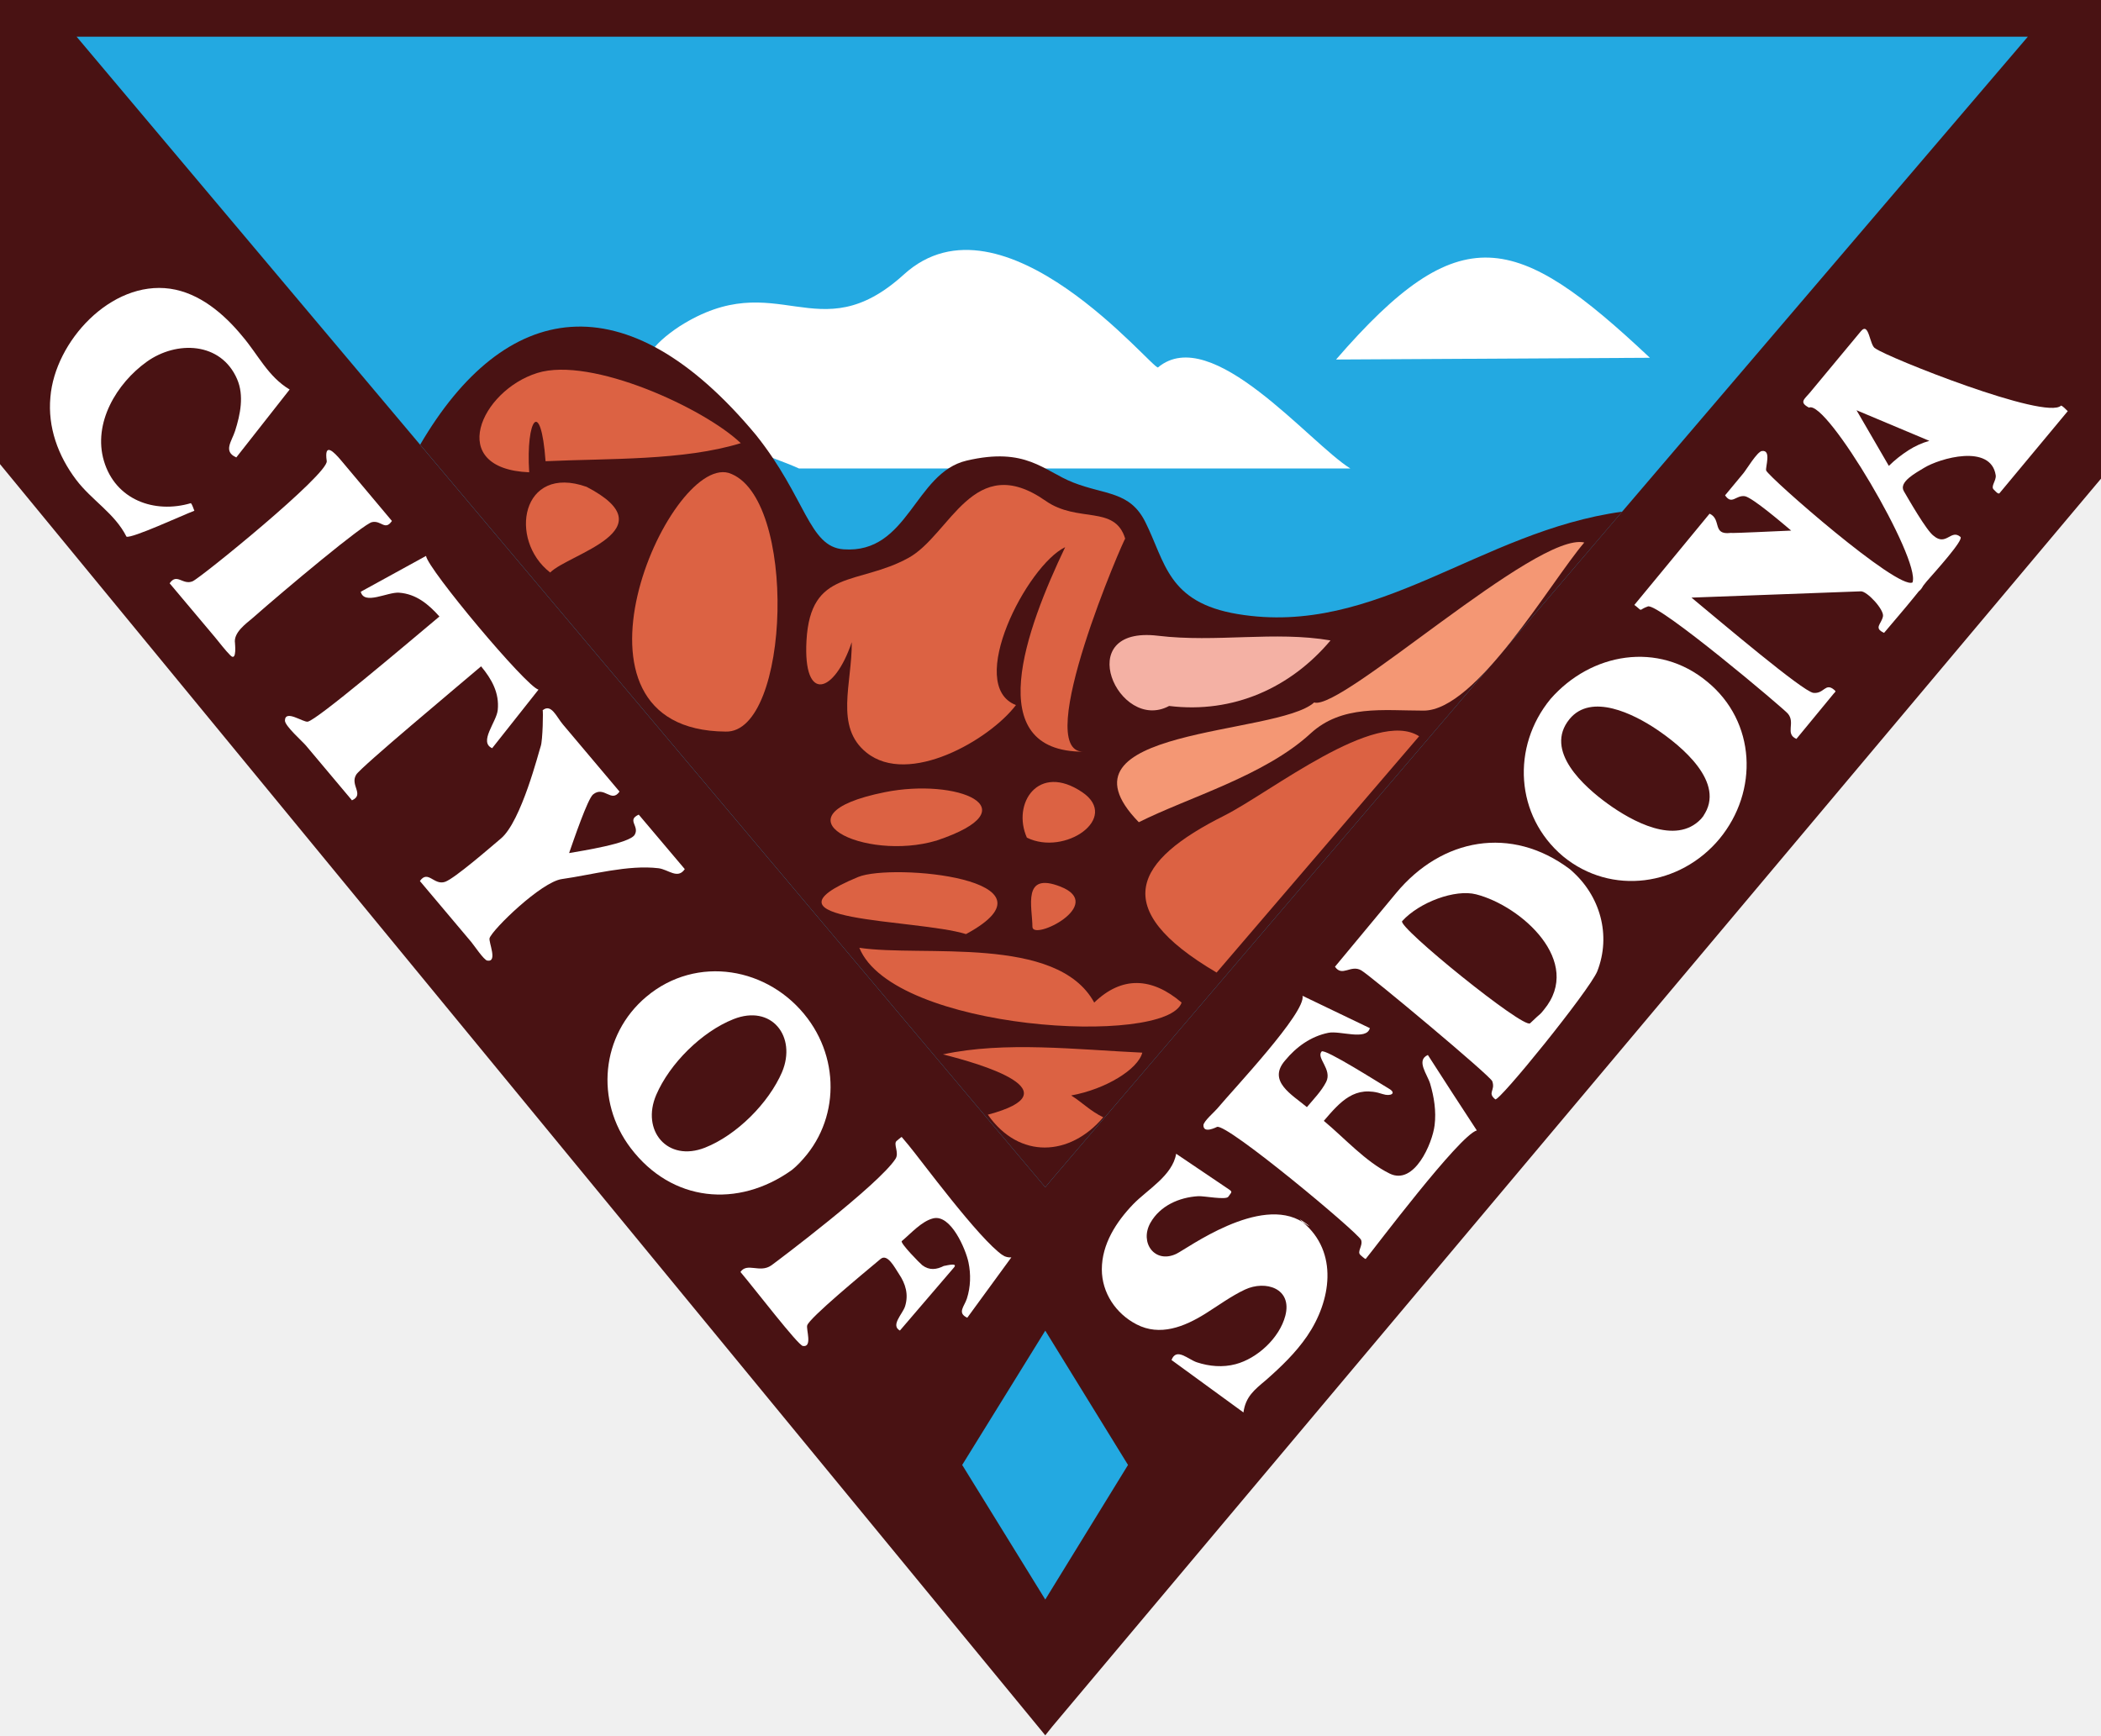
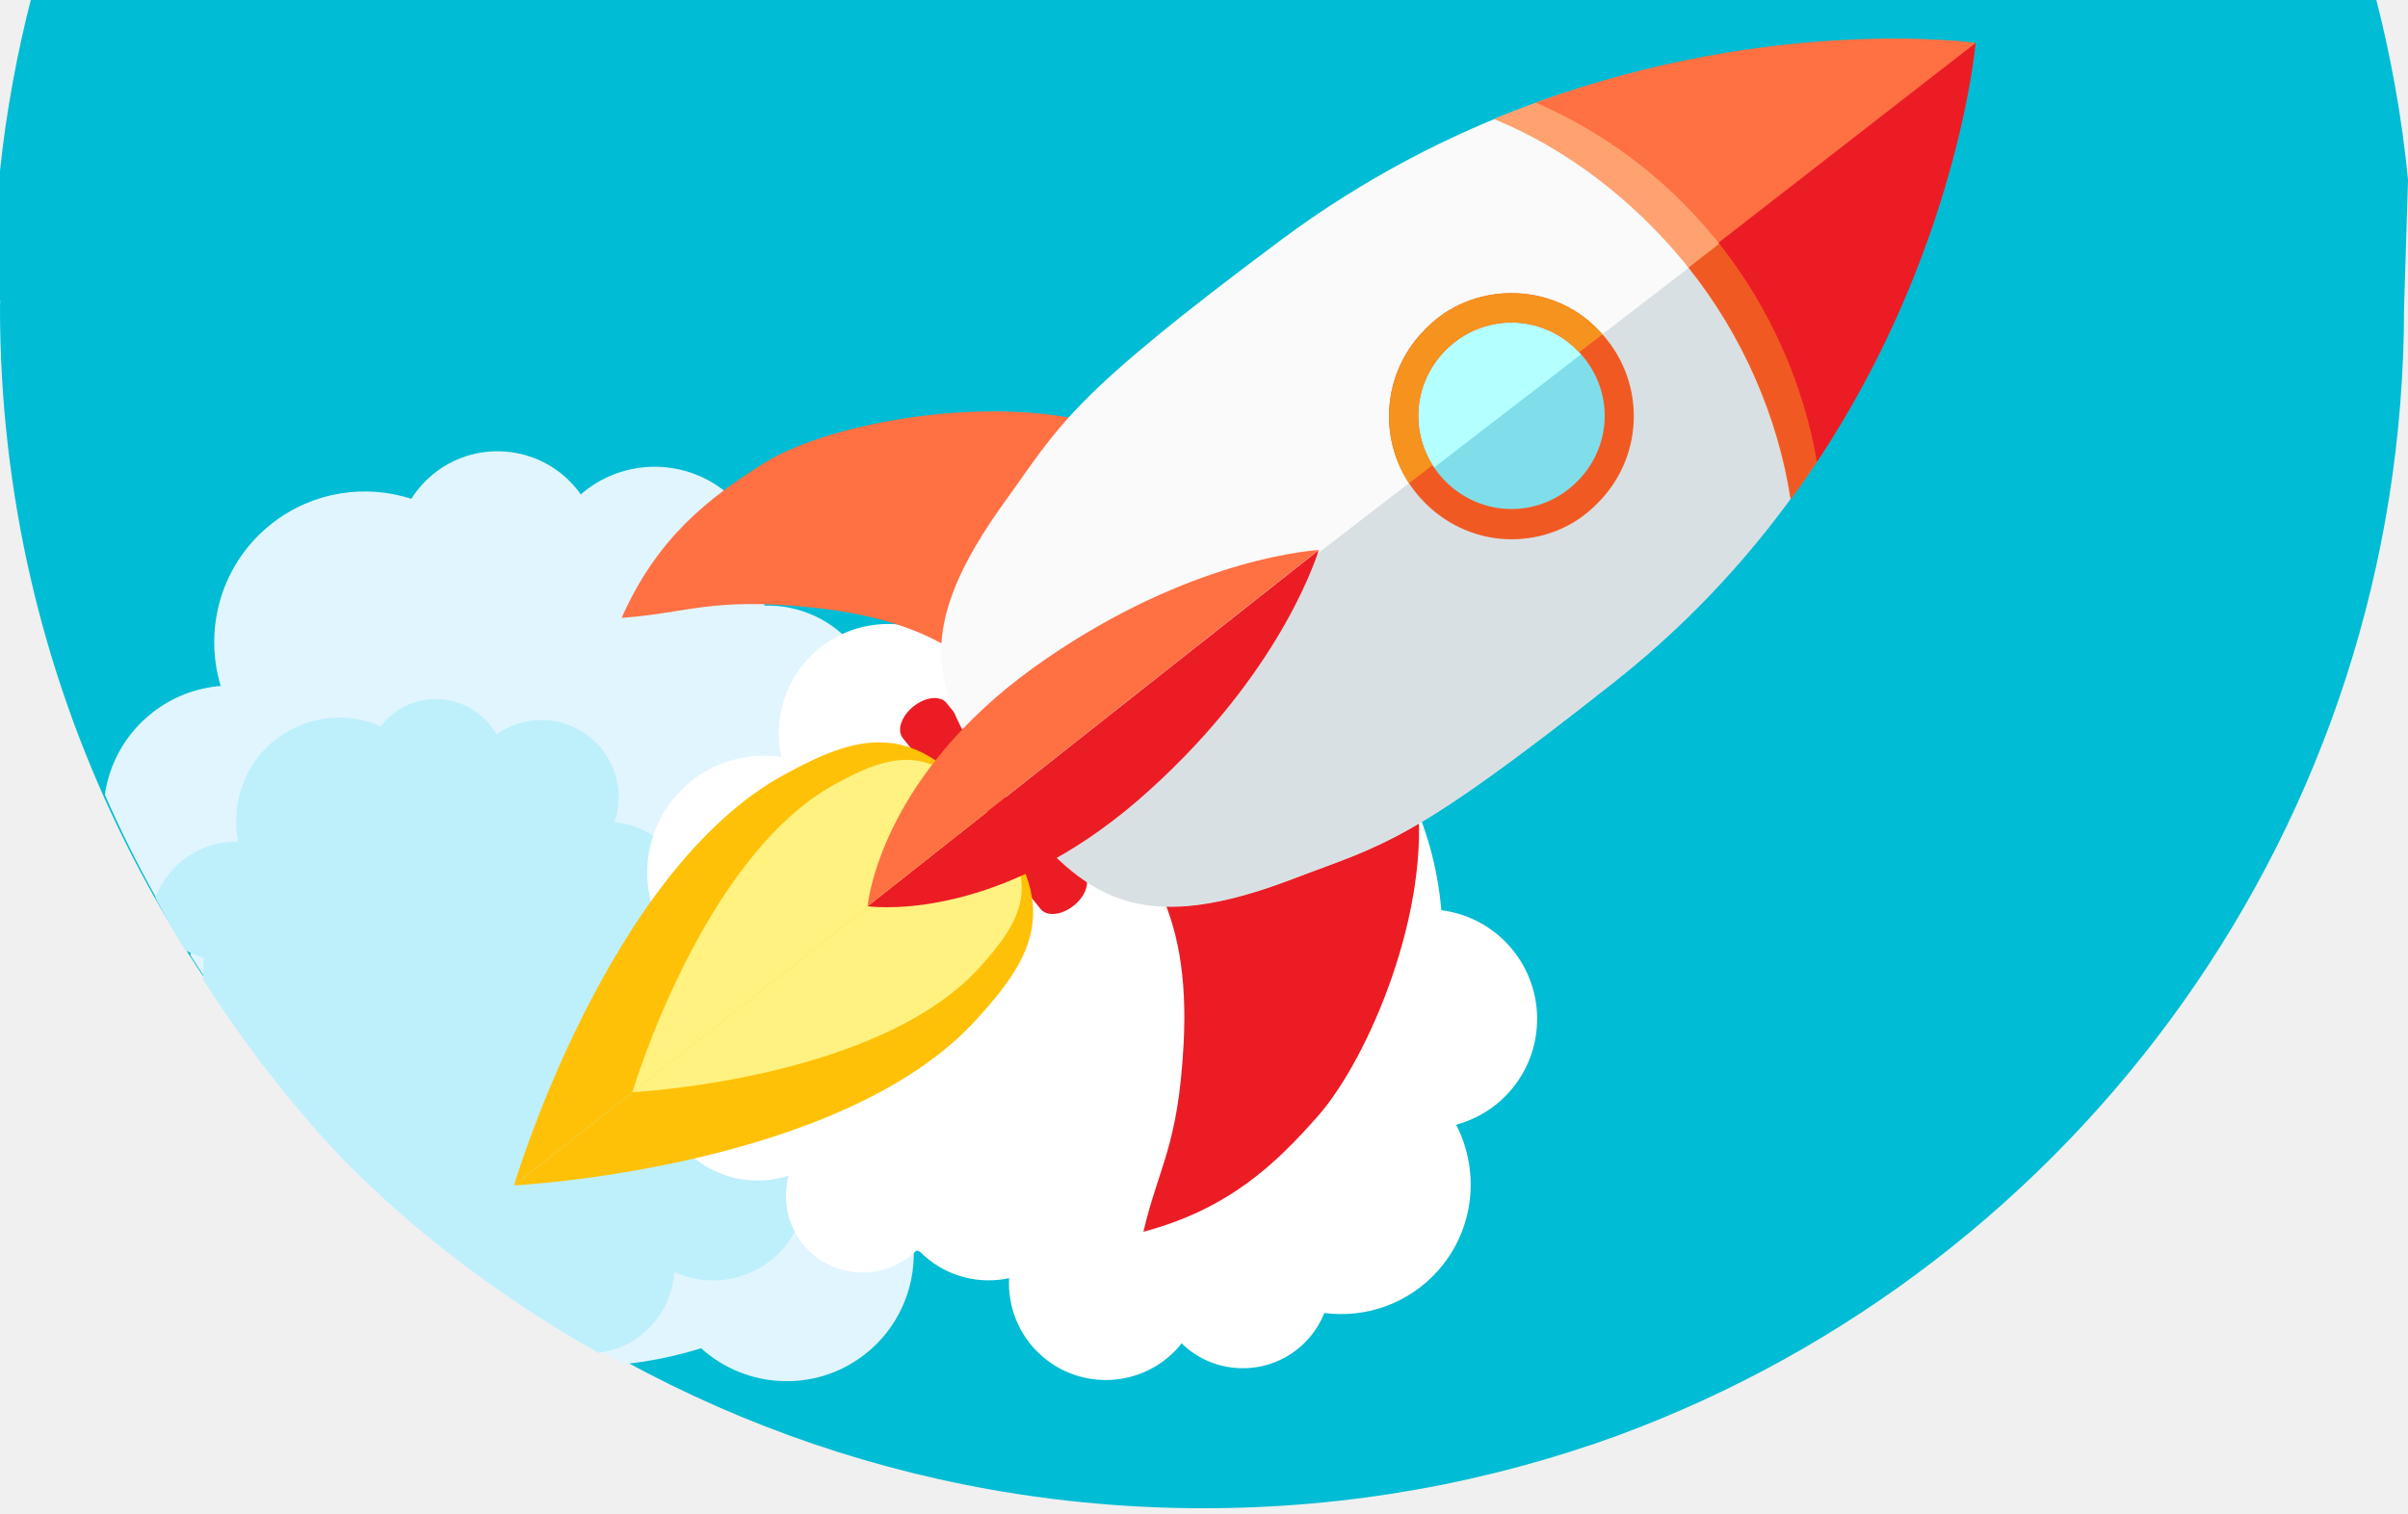
- <svg xmlns="http://www.w3.org/2000/svg" version="1.0" id="Layer_1" x="0px" y="0px" width="101.668px" height="83.985px" viewBox="42.184 0.016 101.668 83.985" enable-background="new 42.184 0.016 101.668 83.985" xml:space="preserve">
-   <g id="Layer_2">
+ <svg xmlns="http://www.w3.org/2000/svg" xmlns:xlink="http://www.w3.org/1999/xlink" version="1.1" id="Layer_1" x="0px" y="0px" width="132px" height="83px" viewBox="-15.166 0.492 132 83" enable-background="new -15.166 0.492 132 83" xml:space="preserve">
+   <g>
+     <path fill="#00BCD4" d="M-13.425,0.278c-0.803,3.113-1.398,6.309-1.741,9.583v7.088h0.013c0,0.134-0.013,0.264-0.013,0.401   c0,20.431,9.304,38.689,23.9,50.779c11.453,9.402,26.105,15.049,42.078,15.049c7.978,0,15.623-1.409,22.707-3.988   c25.162-9.278,43.099-33.46,43.099-61.838c0-0.056,0.1-3.229,0.217-6.999c-0.333-3.444-0.947-6.805-1.79-10.074H-13.425z" />
    <g>
      <g>
-         <polygon fill="#23A9E1" points="43.242,0.721 92.765,59.071 142.089,1.074    " />
-       </g>
-       <g>
-         <path fill="#FFFFFF" d="M122.023,17.332c-5.062,0.028-10.124,0.056-15.187,0.084C112.837,10.485,115.533,11.226,122.023,17.332L122.023,17.332z" />
-       </g>
-       <g>
-         <path fill="#FFFFFF" d="M80.849,22.69c8.896,0,17.786,0,26.68,0c-1.984-1.233-6.708-7.059-9.308-4.893 c-0.212,0.178-7.505-8.848-12.296-4.499c-4.179,3.799-6.12-0.498-10.857,2.511C69.669,19.379,78.188,21.484,80.849,22.69 L80.849,22.69z" />
-       </g>
-       <path fill="#491213" d="M93.104,0.016h-50.92v22.463l50.581,61.522l0.339-0.424l50.748-60.395V0.016H93.104z M93.104,57.068 l-0.339,0.409L45.892,1.793h47.211h47.208L93.104,57.068z" />
-       <path fill="#491213" d="M92.765,57.477l0.339-0.409L120.68,24.78c-6.913,0.949-11.864,6.077-18.604,4.956 c-3.396-0.564-3.498-2.514-4.47-4.456c-0.746-1.493-1.937-1.303-3.486-1.91c-1.442-0.565-2.277-1.738-5.162-1.061 c-2.528,0.593-2.808,4.518-5.952,4.293c-1.689-0.121-1.812-2.497-4.244-5.539c-6.302-7.571-12.158-6.523-16.247,0.475 L92.765,57.477z" />
-       <g>
-         <polygon fill="#23A9E1" points="88.745,70.916 92.765,64.416 96.769,70.916 92.765,77.43    " />
-       </g>
-       <g>
        <g>
-           <path fill="#FFFFFF" d="M65.464,32.265c0.513,0.618,0.891,1.284,0.806,2.116c-0.059,0.579-0.936,1.55-0.27,1.846 c0.747-0.945,1.495-1.889,2.242-2.834c-0.603-0.151-5.365-5.848-5.442-6.472c-1.053,0.578-2.106,1.156-3.159,1.734 c0.164,0.661,1.294,0.005,1.854,0.046c0.828,0.06,1.425,0.56,1.953,1.152c-1.729,1.449-5.932,5.017-6.374,5.09 c-0.227,0.036-1.089-0.601-1.102-0.056c-0.006,0.262,0.853,1.014,1.015,1.21c0.743,0.884,1.485,1.769,2.229,2.653 c0.619-0.282-0.11-0.732,0.205-1.243C59.654,37.133,64.323,33.24,65.464,32.265L65.464,32.265z" />
-         </g>
-         <g>
-           <path fill="#FFFFFF" d="M60.191,25.285c0.443-0.095,0.624,0.434,0.958-0.056c-0.815-0.973-1.633-1.945-2.448-2.917 c-0.371-0.442-0.841-0.916-0.706,0.018c0.089,0.63-6.113,5.664-6.493,5.82c-0.479,0.197-0.758-0.417-1.109,0.097 c0.731,0.869,1.461,1.739,2.193,2.608c0.246,0.292,0.477,0.612,0.747,0.882c0.339,0.339,0.208-0.672,0.224-0.585 c-0.091-0.513,0.527-0.948,0.855-1.228C55.956,28.563,59.809,25.336,60.191,25.285z" />
-         </g>
-         <g>
-           <path fill="#FFFFFF" d="M51.42,24.368c-1.768,0.523-3.65-0.164-4.207-2.042c-0.543-1.835,0.614-3.757,2.071-4.801 c1.438-1.032,3.589-0.97,4.373,0.838c0.346,0.799,0.157,1.706-0.095,2.502c-0.16,0.506-0.597,1,0.057,1.289 c0.859-1.096,1.721-2.19,2.581-3.286c-1.056-0.633-1.519-1.683-2.301-2.595c-0.882-1.071-2.063-2.079-3.481-2.284 c-2.87-0.406-5.574,2.556-5.795,5.245c-0.137,1.457,0.374,2.848,1.246,4.001c0.75,0.994,1.867,1.623,2.435,2.754 c0.262,0.095,2.705-1.033,3.286-1.255C51.538,24.623,51.501,24.459,51.42,24.368C50.659,24.594,51.42,24.368,51.42,24.368z" />
-         </g>
-         <g>
-           <path fill="#FFFFFF" d="M90.72,60.777c-1.15-0.768-4.025-4.689-4.573-5.341c-0.107-0.13-0.219-0.261-0.329-0.392 c-0.011-0.015-0.283,0.225-0.246,0.19c-0.173,0.146,0.135,0.573-0.052,0.864c-0.793,1.24-5.758,4.982-6.016,5.163 c-0.556,0.384-1.164-0.159-1.489,0.315c0.719,0.854,2.78,3.543,3.02,3.582c0.479,0.078,0.147-0.814,0.211-1 c0.123-0.369,2.633-2.445,3.549-3.211c0.336-0.281,0.688,0.426,0.888,0.723c0.327,0.484,0.475,1,0.298,1.568 c-0.116,0.37-0.717,0.92-0.25,1.174c0.619-0.723,2.361-2.754,2.613-3.049c0.252-0.293-0.566-0.037-0.469-0.087 c-0.37,0.19-0.719,0.235-1.063-0.028c-0.096-0.07-1.089-1.082-0.99-1.166c0.432-0.36,0.959-0.963,1.518-1.1 c0.862-0.213,1.582,1.516,1.709,2.129c0.121,0.578,0.104,1.186-0.076,1.75c-0.124,0.387-0.487,0.696,0.018,0.93 c0.713-0.974,1.423-1.945,2.132-2.92C90.974,60.88,90.842,60.848,90.72,60.777C90.593,60.692,90.859,60.847,90.72,60.777z" />
-         </g>
-         <g>
-           <path fill="#FFFFFF" d="M80.496,56.646c2.205-1.855,2.481-5.053,0.769-7.339c-1.867-2.489-5.371-3.096-7.804-1.052 c-2.204,1.854-2.489,5.047-0.758,7.325C74.694,58.201,77.902,58.498,80.496,56.646C81.652,55.671,80.397,56.716,80.496,56.646z M80.031,51.893c-0.647,1.51-2.201,3.063-3.732,3.667c-1.818,0.715-3.1-0.827-2.36-2.553c0.65-1.516,2.203-3.057,3.737-3.666 C79.528,48.606,80.742,50.187,80.031,51.893C79.65,52.783,80.102,51.724,80.031,51.893z" />
-         </g>
-         <g>
-           <path fill="#FFFFFF" d="M74.052,42.037c0.475,0.06,0.926,0.55,1.269,0.042c-0.741-0.879-1.483-1.758-2.228-2.637 c-0.595,0.269,0.047,0.549-0.194,0.971c-0.244,0.427-2.56,0.781-3.176,0.89c0.224-0.644,0.896-2.615,1.157-2.835 c0.544-0.445,0.883,0.432,1.283-0.141c-0.915-1.084-1.829-2.169-2.743-3.253c-0.311-0.366-0.56-1.028-0.98-0.68 c0.038-0.031,0.006,1.472-0.089,1.733c-0.086,0.236-0.936,3.638-1.926,4.47c-0.493,0.414-2.237,1.934-2.702,2.097 c-0.541,0.189-0.825-0.598-1.22-0.038c0.83,0.986,1.661,1.971,2.491,2.957c0.125,0.148,0.602,0.863,0.767,0.893 c0.521,0.094,0.06-0.893,0.113-1.086c0.15-0.431,2.5-2.719,3.497-2.859C70.832,42.356,72.571,41.859,74.052,42.037 C74.391,42.079,73.7,41.994,74.052,42.037z" />
-         </g>
-       </g>
-       <g>
-         <path fill="#DC6243" d="M67.792,22.874c-4.043-0.167-2.352-3.954,0.395-4.808c2.611-0.813,8.089,1.717,9.843,3.398 c-2.782,0.855-6.386,0.732-9.446,0.874C68.357,19.218,67.625,20.306,67.792,22.874L67.792,22.874z" />
-       </g>
-       <g>
-         <path fill="#DC6243" d="M68.807,27.724c-2.04-1.579-1.396-5.266,1.763-4.146C74.575,25.662,69.714,26.817,68.807,27.724 C68.807,27.724,68.849,27.682,68.807,27.724z" />
-       </g>
-       <g>
-         <path fill="#DC6243" d="M77.295,35.423c-8.62-0.071-2.792-13.322,0.141-12.521C80.809,23.975,80.431,35.524,77.295,35.423 L77.295,35.423z" />
-       </g>
-       <g>
-         <path fill="#DC6243" d="M83.401,31.094c-0.84,2.501-2.36,2.968-2.191-0.07c0.193-3.503,2.479-2.662,4.93-4.004 c2.04-1.119,3.139-5.214,6.641-2.765c1.562,1.093,3.353,0.179,3.852,1.833c-0.025-0.084-4.545,10.308-2.031,10.308 c-4.961,0-2.772-5.922-0.874-9.899c-1.847,0.885-4.842,6.688-2.382,7.643c-1.281,1.686-5.194,3.945-7.234,2.298 C82.558,35.189,83.418,33.113,83.401,31.094L83.401,31.094z" />
-       </g>
-       <g>
-         <path fill="#DC6243" d="M87.505,40.697c-3.489,1.046-8.122-1.207-2.51-2.34C88.478,37.653,92.182,39.135,87.505,40.697 C87.646,40.655,87.377,40.74,87.505,40.697z" />
-       </g>
-       <g>
-         <path fill="#DC6243" d="M91.875,40.556c-0.736-1.658,0.562-3.635,2.68-2.199C96.402,39.609,93.704,41.463,91.875,40.556 L91.875,40.556z" />
-       </g>
-       <g>
-         <path fill="#DC6243" d="M88.929,45.224c-2.411-0.747-10.537-0.561-5.218-2.764C85.351,41.781,93.865,42.558,88.929,45.224 L88.929,45.224z" />
-       </g>
-       <g>
-         <path fill="#DC6243" d="M92.144,44.871c-0.007-0.96-0.512-2.679,1.354-1.946C95.733,43.804,92.144,45.576,92.144,44.871 C92.144,44.871,92.144,44.702,92.144,44.871z" />
-       </g>
-       <g>
-         <path fill="#DC6243" d="M99.363,48.538c-1.437-1.227-2.891-1.295-4.229,0c-1.795-3.293-8.318-2.19-11.366-2.651 C85.406,49.916,98.632,50.667,99.363,48.538L99.363,48.538z" />
-       </g>
-       <g>
-         <path fill="#DC6243" d="M97.46,50.962c-3.151-0.146-6.671-0.563-9.646,0.084c1.86,0.466,6.396,1.795,2.172,2.918 c1.516,2.168,3.974,2.029,5.584,0.127c-0.654-0.322-1.01-0.719-1.552-1.057C95.69,52.731,97.252,51.767,97.46,50.962 L97.46,50.962z" />
-       </g>
-       <g>
-         <path fill="#DC6243" d="M101.056,47.085c-5.288-3.112-3.95-5.427,0.354-7.586c2.254-1.131,7.323-5.208,9.446-3.85 C107.589,39.461,104.322,43.273,101.056,47.085L101.056,47.085z" />
-       </g>
-       <g>
-         <path fill="#F49774" d="M97.291,39.809c-4.479-4.601,6.688-4.178,8.486-5.796c1.312,0.437,10.769-8.283,13.071-7.741 c-1.655,1.941-5.22,8.136-7.774,8.136c-1.965,0-3.95-0.292-5.473,1.107C103.378,37.563,99.694,38.605,97.291,39.809 L97.291,39.809z" />
-       </g>
-       <g>
-         <path fill="#F4B1A4" d="M98.758,34.183c-2.453,1.319-4.772-3.907-0.537-3.398c2.813,0.338,5.662-0.237,8.348,0.226 C104.642,33.302,101.863,34.564,98.758,34.183L98.758,34.183z" />
-       </g>
-       <g>
-         <g>
-           <path fill="#FFFFFF" d="M111.39,52.466c0.191,0.648,0.299,1.332,0.215,2.009c-0.106,0.873-0.979,2.925-2.173,2.34 c-1.169-0.573-2.194-1.728-3.188-2.552c0.802-0.936,1.507-1.749,2.854-1.295c0.37,0.123,0.688-0.036,0.299-0.262 c-0.404-0.234-3.113-1.965-3.261-1.799c-0.271,0.311,0.528,0.867,0.221,1.473c-0.229,0.447-0.609,0.834-0.932,1.219 c-0.72-0.607-1.923-1.253-1.057-2.256c0.542-0.66,1.25-1.172,2.098-1.342c0.565-0.114,1.841,0.389,2.006-0.225 c-1.087-0.521-2.172-1.044-3.258-1.565c0.177,0.799-3.349,4.525-4.131,5.463c-0.113,0.138-0.658,0.609-0.664,0.798 c-0.009,0.429,0.622,0.097,0.657,0.084c0.485-0.181,6.815,5.108,6.973,5.471c0.1,0.281-0.221,0.574-0.029,0.731 c-0.011-0.01,0.229,0.217,0.253,0.185c0.392-0.468,4.522-5.976,5.374-6.217c-0.794-1.215-1.588-2.431-2.368-3.651 C110.689,51.333,111.26,52.024,111.39,52.466z" />
-         </g>
-         <g>
-           <path fill="#FFFFFF" d="M105.229,59.169c-2.077-1.34-5.596,1.279-6.125,1.531c-1.039,0.491-1.789-0.543-1.251-1.502 c0.469-0.83,1.394-1.234,2.311-1.289c0.276-0.018,1.35,0.197,1.459,0.025c0.13-0.202,0.228-0.221,0.042-0.346 c-0.856-0.578-1.712-1.155-2.567-1.733c-0.176,1.056-1.385,1.728-2.076,2.44c-0.822,0.854-1.52,1.931-1.52,3.156 c0,1.135,0.679,2.143,1.677,2.66c1.136,0.592,2.317,0.116,3.324-0.511c0.627-0.392,1.254-0.856,1.924-1.171 c0.996-0.467,2.304-0.062,1.953,1.27c-0.282,1.073-1.352,2.062-2.405,2.34c-0.616,0.164-1.27,0.109-1.872-0.09 c-0.432-0.142-0.993-0.734-1.229-0.111c1.161,0.847,2.32,1.691,3.481,2.537c0.104-0.76,0.522-1.09,1.086-1.563 c0.735-0.646,1.438-1.319,1.994-2.13C106.593,62.99,106.972,60.621,105.229,59.169z" />
-         </g>
-         <g>
-           <path fill="#FFFFFF" d="M105.229,59.169C106.154,59.767,104.638,58.675,105.229,59.169L105.229,59.169z" />
-         </g>
-         <g>
-           <path fill="#FFFFFF" d="M134.462,21.855C134.455,21.859,134.455,21.859,134.462,21.855L134.462,21.855z" />
-         </g>
-         <g>
-           <path fill="#FFFFFF" d="M141.92,19.645c-0.729,0.729-8.42-2.341-8.982-2.764c-0.29-0.116-0.3-1.321-0.705-0.833 c-0.403,0.488-0.81,0.976-1.216,1.463c-0.418,0.505-0.837,1.009-1.256,1.513c-0.26,0.314-0.537,0.458-0.038,0.72 c0.837-0.419,5.417,7.346,5.008,8.461c-0.725,0.376-6.915-5.057-7.081-5.415c-0.052-0.146,0.273-1.021-0.211-0.945 c-0.229,0.036-0.743,0.896-0.889,1.072c-0.297,0.357-0.592,0.715-0.889,1.072c0.332,0.485,0.517-0.021,0.959,0.042 c0.383,0.077,1.844,1.331,2.24,1.664c-0.725,0.027-2.685,0.131-2.934,0.113c-0.903,0.112-0.422-0.663-1.015-0.931 c-0.76,0.922-1.521,1.843-2.277,2.764c-0.441,0.536-0.885,1.072-1.326,1.607c-0.054,0.065-0.047,0.032,0.05,0.112 c0.33,0.273,0.104,0.168,0.568,0.006c0.506-0.177,6.559,4.931,6.776,5.19c0.377,0.45-0.154,0.975,0.411,1.221 c0.6-0.728,1.197-1.457,1.798-2.184c0.091-0.11,0.141-0.1,0.021-0.198c-0.427-0.353-0.476,0.212-1.002,0.154 c-0.533-0.089-4.395-3.369-5.895-4.61c1.821-0.068,7.291-0.271,8.198-0.304c0.301-0.011,1.14,0.896,1.068,1.216 c-0.081,0.378-0.463,0.558,0.054,0.794c0.479-0.575,0.985-1.149,1.456-1.734l0,0l0.228-0.282 c0.076-0.052,0.146-0.145,0.21-0.265l0.168-0.211c0.425-0.485,1.8-2.006,1.635-2.15c-0.461-0.4-0.685,0.466-1.298-0.054 c-0.348-0.249-1.223-1.788-1.443-2.162c-0.264-0.449,0.608-0.897,0.964-1.119c0.776-0.482,3.247-1.183,3.482,0.348 c0.04,0.258-0.271,0.55-0.084,0.704c0.044,0.037,0.204,0.242,0.27,0.163c0.163-0.197,2.361-2.843,3.301-3.969 C142.146,19.832,142.037,19.69,141.92,19.645z M134.546,21.801C134.623,21.752,134.699,21.703,134.546,21.801 c-0.051,0.032-0.074,0.047-0.084,0.054c0.014-0.008,0.047-0.03,0.082-0.052c-0.345,0.22-0.668,0.473-0.958,0.761 c-0.521-0.897-1.044-1.795-1.564-2.693c1.178,0.491,2.353,0.985,3.524,1.481C135.192,21.45,134.855,21.605,134.546,21.801z" />
-         </g>
-         <g>
-           <path fill="#FFFFFF" d="M124.801,33.012c-2.375-1.979-5.63-1.404-7.586,0.832c-1.903,2.312-1.712,5.663,0.604,7.615 c2.34,1.926,5.671,1.438,7.572-0.846C127.29,38.31,127.16,34.945,124.801,33.012z M124.52,39.626 c-0.019,0.02-0.024,0.027-0.025,0.027c-1.232,1.292-3.358,0.096-4.506-0.731c-1.146-0.829-3.11-2.57-1.855-4.104 c1.056-1.287,3.124-0.231,4.191,0.482c1.199,0.803,3.411,2.596,2.275,4.216C124.674,39.426,124.726,39.368,124.52,39.626z" />
-         </g>
-         <g>
-           <path fill="#FFFFFF" d="M124.801,33.012C125.972,33.971,124.548,32.801,124.801,33.012L124.801,33.012z" />
-         </g>
-         <g>
-           <path fill="#FFFFFF" d="M124.492,39.653c0.009-0.01,0.018-0.018,0.025-0.027c0.029-0.037,0.057-0.073,0.08-0.11 C124.549,39.577,124.488,39.653,124.492,39.653z" />
-         </g>
-         <g>
-           <path fill="#FFFFFF" d="M118.209,42.136c0.111,0.094,0.272,0.224-0.063-0.057c-2.835-2.127-6.193-1.504-8.401,1.157 c-0.988,1.189-1.977,2.378-2.961,3.567c0.351,0.512,0.763-0.118,1.272,0.176c0.437,0.25,6.244,5.101,6.339,5.366 c0.164,0.458-0.255,0.548,0.145,0.875c0.172,0.143,4.536-5.245,4.935-6.191C120.164,45.274,119.614,43.351,118.209,42.136z M116.891,48.89c-0.24,0.296-0.044,0.054-0.665,0.65c-0.306,0.293-6.438-4.675-6.191-4.944c0.835-0.918,2.566-1.556,3.576-1.297 C115.801,43.859,118.824,46.559,116.891,48.89z" />
+           <g>
+             <g>
+               <g>
+                 <defs>
+                   <path id="SVGID_1_" d="M-13.034,1.854c-1.238,5.049-1.911,10.32-1.911,15.749c0,36.391,29.5,65.889,65.888,65.889          c36.396,0,65.893-29.497,65.893-65.889c0-5.427-0.676-10.698-1.912-15.749H-13.034z" />
+                 </defs>
+                 <clipPath id="SVGID_2_">
+                   <use xlink:href="#SVGID_1_" overflow="visible" />
+                 </clipPath>
+                 <path clip-path="url(#SVGID_2_)" fill="#E1F5FE" d="M-0.25,67.023c-3.503-4.535-4.916-10.024-4.387-15.307         c-1.3-0.418-2.495-1.218-3.395-2.378c-2.361-3.056-1.799-7.445,1.254-9.805c1.113-0.862,2.405-1.328,3.709-1.436         C-4.033,34.91-3.012,31.32-0.22,29.16c2.244-1.734,5.094-2.131,7.603-1.323c0.342-0.537,0.774-1.03,1.304-1.438         c2.44-1.889,5.958-1.436,7.842,1.004c0.053,0.066,0.097,0.133,0.141,0.201c0.093-0.08,0.179-0.162,0.277-0.236         c2.699-2.083,6.575-1.588,8.661,1.111c1.188,1.538,1.535,3.455,1.118,5.214c1.898-0.052,3.796,0.768,5.05,2.387         c0.123,0.16,0.234,0.321,0.34,0.486c2.129-1.508,5.084-1.086,6.696,1.002c1.169,1.513,1.311,3.496,0.528,5.116         c2.184-0.279,4.454,0.568,5.894,2.432c2.162,2.795,1.65,6.822-1.151,8.983c-0.965,0.746-2.083,1.168-3.211,1.292         c0.894,0.482,1.707,1.147,2.373,2.003c2.517,3.266,1.917,7.94-1.339,10.467c-2.061,1.592-4.689,1.925-6.982,1.147         c0.063,2.163-0.861,4.326-2.703,5.751c-2.719,2.1-6.491,1.876-8.955-0.353C14.902,77.034,5.431,74.368-0.25,67.023z" />
+               </g>
+             </g>
+           </g>
        </g>
      </g>
    </g>
+     <path fill="#BEF0FC" d="M21.797,70.227c1.512,0.686,3.331,0.63,4.841-0.319c2.391-1.514,3.106-4.67,1.602-7.062   c-0.396-0.627-0.909-1.135-1.488-1.523c0.78-0.01,1.57-0.226,2.279-0.676c2.055-1.289,2.67-4.004,1.378-6.058   c-0.865-1.366-2.357-2.095-3.866-2.047c0.64-1.055,0.674-2.416-0.025-3.525c-0.965-1.535-2.954-2.014-4.507-1.123   c-0.061-0.121-0.128-0.239-0.202-0.354c-0.746-1.187-1.99-1.872-3.29-1.963c0.401-1.171,0.292-2.505-0.42-3.635   c-1.246-1.977-3.858-2.569-5.84-1.325c-0.072,0.039-0.137,0.094-0.205,0.141c-0.027-0.052-0.051-0.102-0.083-0.145   c-1.127-1.795-3.499-2.331-5.291-1.205c-0.388,0.245-0.715,0.553-0.983,0.897c-1.661-0.72-3.634-0.635-5.282,0.4   c-2.047,1.296-2.979,3.679-2.529,5.923c-0.898-0.016-1.81,0.218-2.627,0.732c-0.913,0.576-1.548,1.411-1.906,2.35   c0.514,0.966,1.047,1.921,1.606,2.857c0.342,0.178,0.693,0.328,1.056,0.447c-0.039,0.383-0.044,0.771-0.062,1.156   c2.258,3.556,4.847,6.878,7.725,9.929c1.412,1.402,2.873,2.755,4.408,4.026c2.977,2.446,6.174,4.63,9.548,6.531   c0.669-0.084,1.331-0.297,1.94-0.678C20.923,73.129,21.696,71.715,21.797,70.227z" />
+     <path fill="#FFFFFF" d="M57.728,38.134c3.675,3.282,5.731,7.704,6.115,12.258c1.164,0.146,2.302,0.636,3.245,1.477   c2.478,2.212,2.691,6.012,0.479,8.491c-0.808,0.904-1.825,1.498-2.912,1.793c1.317,2.547,1.018,5.741-1.003,8.011   c-1.627,1.818-3.977,2.603-6.228,2.311c-0.199,0.511-0.491,0.993-0.875,1.422c-1.767,1.98-4.813,2.153-6.791,0.384   c-0.057-0.046-0.101-0.097-0.151-0.15c-0.065,0.083-0.125,0.168-0.195,0.245c-1.958,2.187-5.312,2.377-7.499,0.424   c-1.248-1.114-1.842-2.684-1.764-4.235c-1.598,0.343-3.333-0.051-4.646-1.226c-0.13-0.114-0.248-0.234-0.365-0.358   c-1.565,1.609-4.128,1.719-5.822,0.206c-1.228-1.095-1.658-2.75-1.251-4.24c-1.803,0.578-3.853,0.218-5.366-1.128   c-2.268-2.031-2.466-5.512-0.437-7.782c0.7-0.784,1.577-1.317,2.515-1.597c-0.833-0.267-1.625-0.701-2.321-1.323   c-2.641-2.358-2.872-6.415-0.512-9.062c1.491-1.67,3.663-2.367,5.723-2.066c-0.395-1.822,0.051-3.796,1.384-5.288   c1.966-2.203,5.192-2.607,7.625-1.109C43.339,32.049,51.771,32.817,57.728,38.134z" />
+     <g>
+       <path fill="#FF7043" d="M45.325,23.815c-6.222-1.821-15.147-0.12-18.619,2.073c-3.028,1.911-5.834,4.059-7.797,8.478    c3.692-0.268,4.905-1.141,10.465-0.568c3.866,0.4,6.38,1.389,8.26,2.7C38.784,31.968,43.935,26.189,45.325,23.815z" />
+       <path fill="#EC1C24" d="M62.499,44.017c0.829,6.429-2.687,14.538-5.391,17.627c-2.361,2.687-4.928,5.129-9.596,6.377    c0.844-3.604,1.901-4.67,2.202-10.257c0.21-3.878-0.378-6.517-1.375-8.582C57.759,47.042,59.719,45.486,62.499,44.017z" />
+       <path fill="#EC1C24" d="M34.899,39.225c-0.66,0.535-0.917,1.309-0.573,1.735l7.553,9.369c0.345,0.426,1.158,0.341,1.819-0.193l0,0    c0.662-0.531,0.916-1.31,0.573-1.742l-7.554-9.367C36.372,38.609,35.561,38.692,34.899,39.225L34.899,39.225z" />
+       <path fill="#FAFAFA" d="M55.125,13.596C73.26,0.148,93.005,2.932,93.005,2.932c-0.01,0.297-1.926,20.71-19.42,34.712    c-11.492,9.147-12.823,9.075-17.761,10.973c-7.86,3.031-11.116,1.482-15.008-3.385c-0.252-0.315-0.495-0.628-0.729-0.933    l0.044-0.034c-0.231-0.292-0.466-0.602-0.703-0.922c-3.709-5-4.458-8.5,0.476-15.333C42.998,23.727,43.348,22.371,55.125,13.596z" />
+       <path fill="#D9E0E3" d="M39.881,44.066L93.017,3.152c-0.117,1.3-2.433,21.003-19.509,34.59    c-11.512,9.114-12.854,9.045-17.788,10.933c-7.876,3.009-11.122,1.444-15-3.428c-0.255-0.315-0.496-0.626-0.729-0.937l0.042-0.037    C39.989,44.209,39.934,44.136,39.881,44.066z" />
+       <path fill="#FFA270" d="M77.206,14.935C74.32,11.41,70.66,8.625,66.725,7.017c13.429-5.583,26.272-4.043,26.272-4.043    C92.98,3.198,90.855,17.207,82.97,27.807C82.274,23.298,80.301,18.719,77.206,14.935z" />
+       <path fill="#FF7043" d="M78.841,13.553c-2.758-3.359-6.09-5.812-9.818-7.435C82.167,1.313,93.11,2.837,93.11,2.837    c-0.005,0.218-1.093,11.454-8.704,22.92C83.647,21.428,81.824,17.191,78.841,13.553z" />
+       <circle fill="#80DEEA" cx="67.682" cy="23.177" r="5.599" />
+       <path fill="#F05A22" d="M93.06,3.041c-0.01,0.225-2.158,14.239-10.063,24.823c-0.677-4.442-2.6-8.948-5.606-12.703L93.06,3.041z" />
+       <path fill="#EC1C24" d="M93.131,2.849c-0.009,0.218-1.066,11.508-8.695,22.963c-0.732-4.231-2.542-8.425-5.4-12.012L93.131,2.849z    " />
+       <path fill="#B4FFFF" d="M63.01,26.459c-0.584-0.883-0.922-1.943-0.922-3.085c0-3.09,2.504-5.599,5.597-5.599    c1.66,0,3.15,0.724,4.174,1.869L63.01,26.459z" />
+       <path fill="#F05A22" d="M67.685,18.174c1.343,0,2.635,0.542,3.602,1.511c0.97,0.969,1.513,2.256,1.513,3.604    c0,1.342-0.543,2.636-1.513,3.602c-0.964,0.97-2.254,1.507-3.602,1.507c-1.339,0-2.634-0.539-3.604-1.507    c-0.964-0.966-1.502-2.257-1.502-3.602c0-1.346,0.538-2.635,1.502-3.604C65.051,18.714,66.344,18.174,67.685,18.174     M67.685,16.562c-1.717,0-3.443,0.644-4.73,1.987c-2.639,2.635-2.639,6.886,0,9.518c1.284,1.294,3.011,1.991,4.73,1.991    c1.721,0,3.441-0.644,4.735-1.991c2.633-2.634,2.633-6.883,0-9.518C71.128,17.21,69.405,16.562,67.685,16.562L67.685,16.562z" />
+       <path fill="#F6921E" d="M71.404,19.799c-0.041-0.037-0.079-0.082-0.118-0.117c-0.964-0.969-2.254-1.51-3.602-1.51    c-1.339,0-2.634,0.541-3.604,1.51c-0.964,0.97-1.502,2.257-1.502,3.605c0,0.959,0.269,1.895,0.783,2.703l-1.289,0.998    c-1.706-2.61-1.416-6.137,0.887-8.433c1.285-1.343,3.012-1.988,4.73-1.988c1.722,0,3.442,0.645,4.735,1.988    c0.086,0.085,0.175,0.179,0.256,0.268L71.404,19.799z" />
+       <g>
+         <path fill="#FFC107" d="M38.957,45.052c-3.942-5.361-7.236-4.208-11.105-2.108C18.1,48.243,13.01,65.477,13.01,65.477l0,0     L38.957,45.052L38.957,45.052z" />
+         <path fill="#FFC107" d="M38.957,45.052L38.957,45.052L13.014,65.477v0.002c0,0,17.943-0.903,25.386-9.136     C41.354,53.075,43.242,50.143,38.957,45.052z" />
+       </g>
+       <g>
+         <path fill="#FFF280" d="M38.957,45.049c-2.956-4.021-5.427-3.161-8.327-1.579c-7.313,3.979-11.13,16.9-11.13,16.9l0,0     L38.957,45.049L38.957,45.049z" />
+         <path fill="#FFF280" d="M38.96,45.049L19.501,60.366L19.5,60.368c0,0,13.46-0.675,19.042-6.85     C40.755,51.065,42.173,48.869,38.96,45.049z" />
+       </g>
+       <path fill="#EC1C24" d="M32.395,50.177c0.982,0.113,7.405,0.567,14.806-5.798c7.345-6.367,9.588-12.671,9.923-13.728    L32.395,50.177z" />
+       <path fill="#FF7043" d="M32.39,50.172c0.116-0.981,1.167-7.333,9.07-13.056c7.896-5.675,14.546-6.386,15.659-6.472L32.39,50.172z" />
+     </g>
  </g>
</svg>
